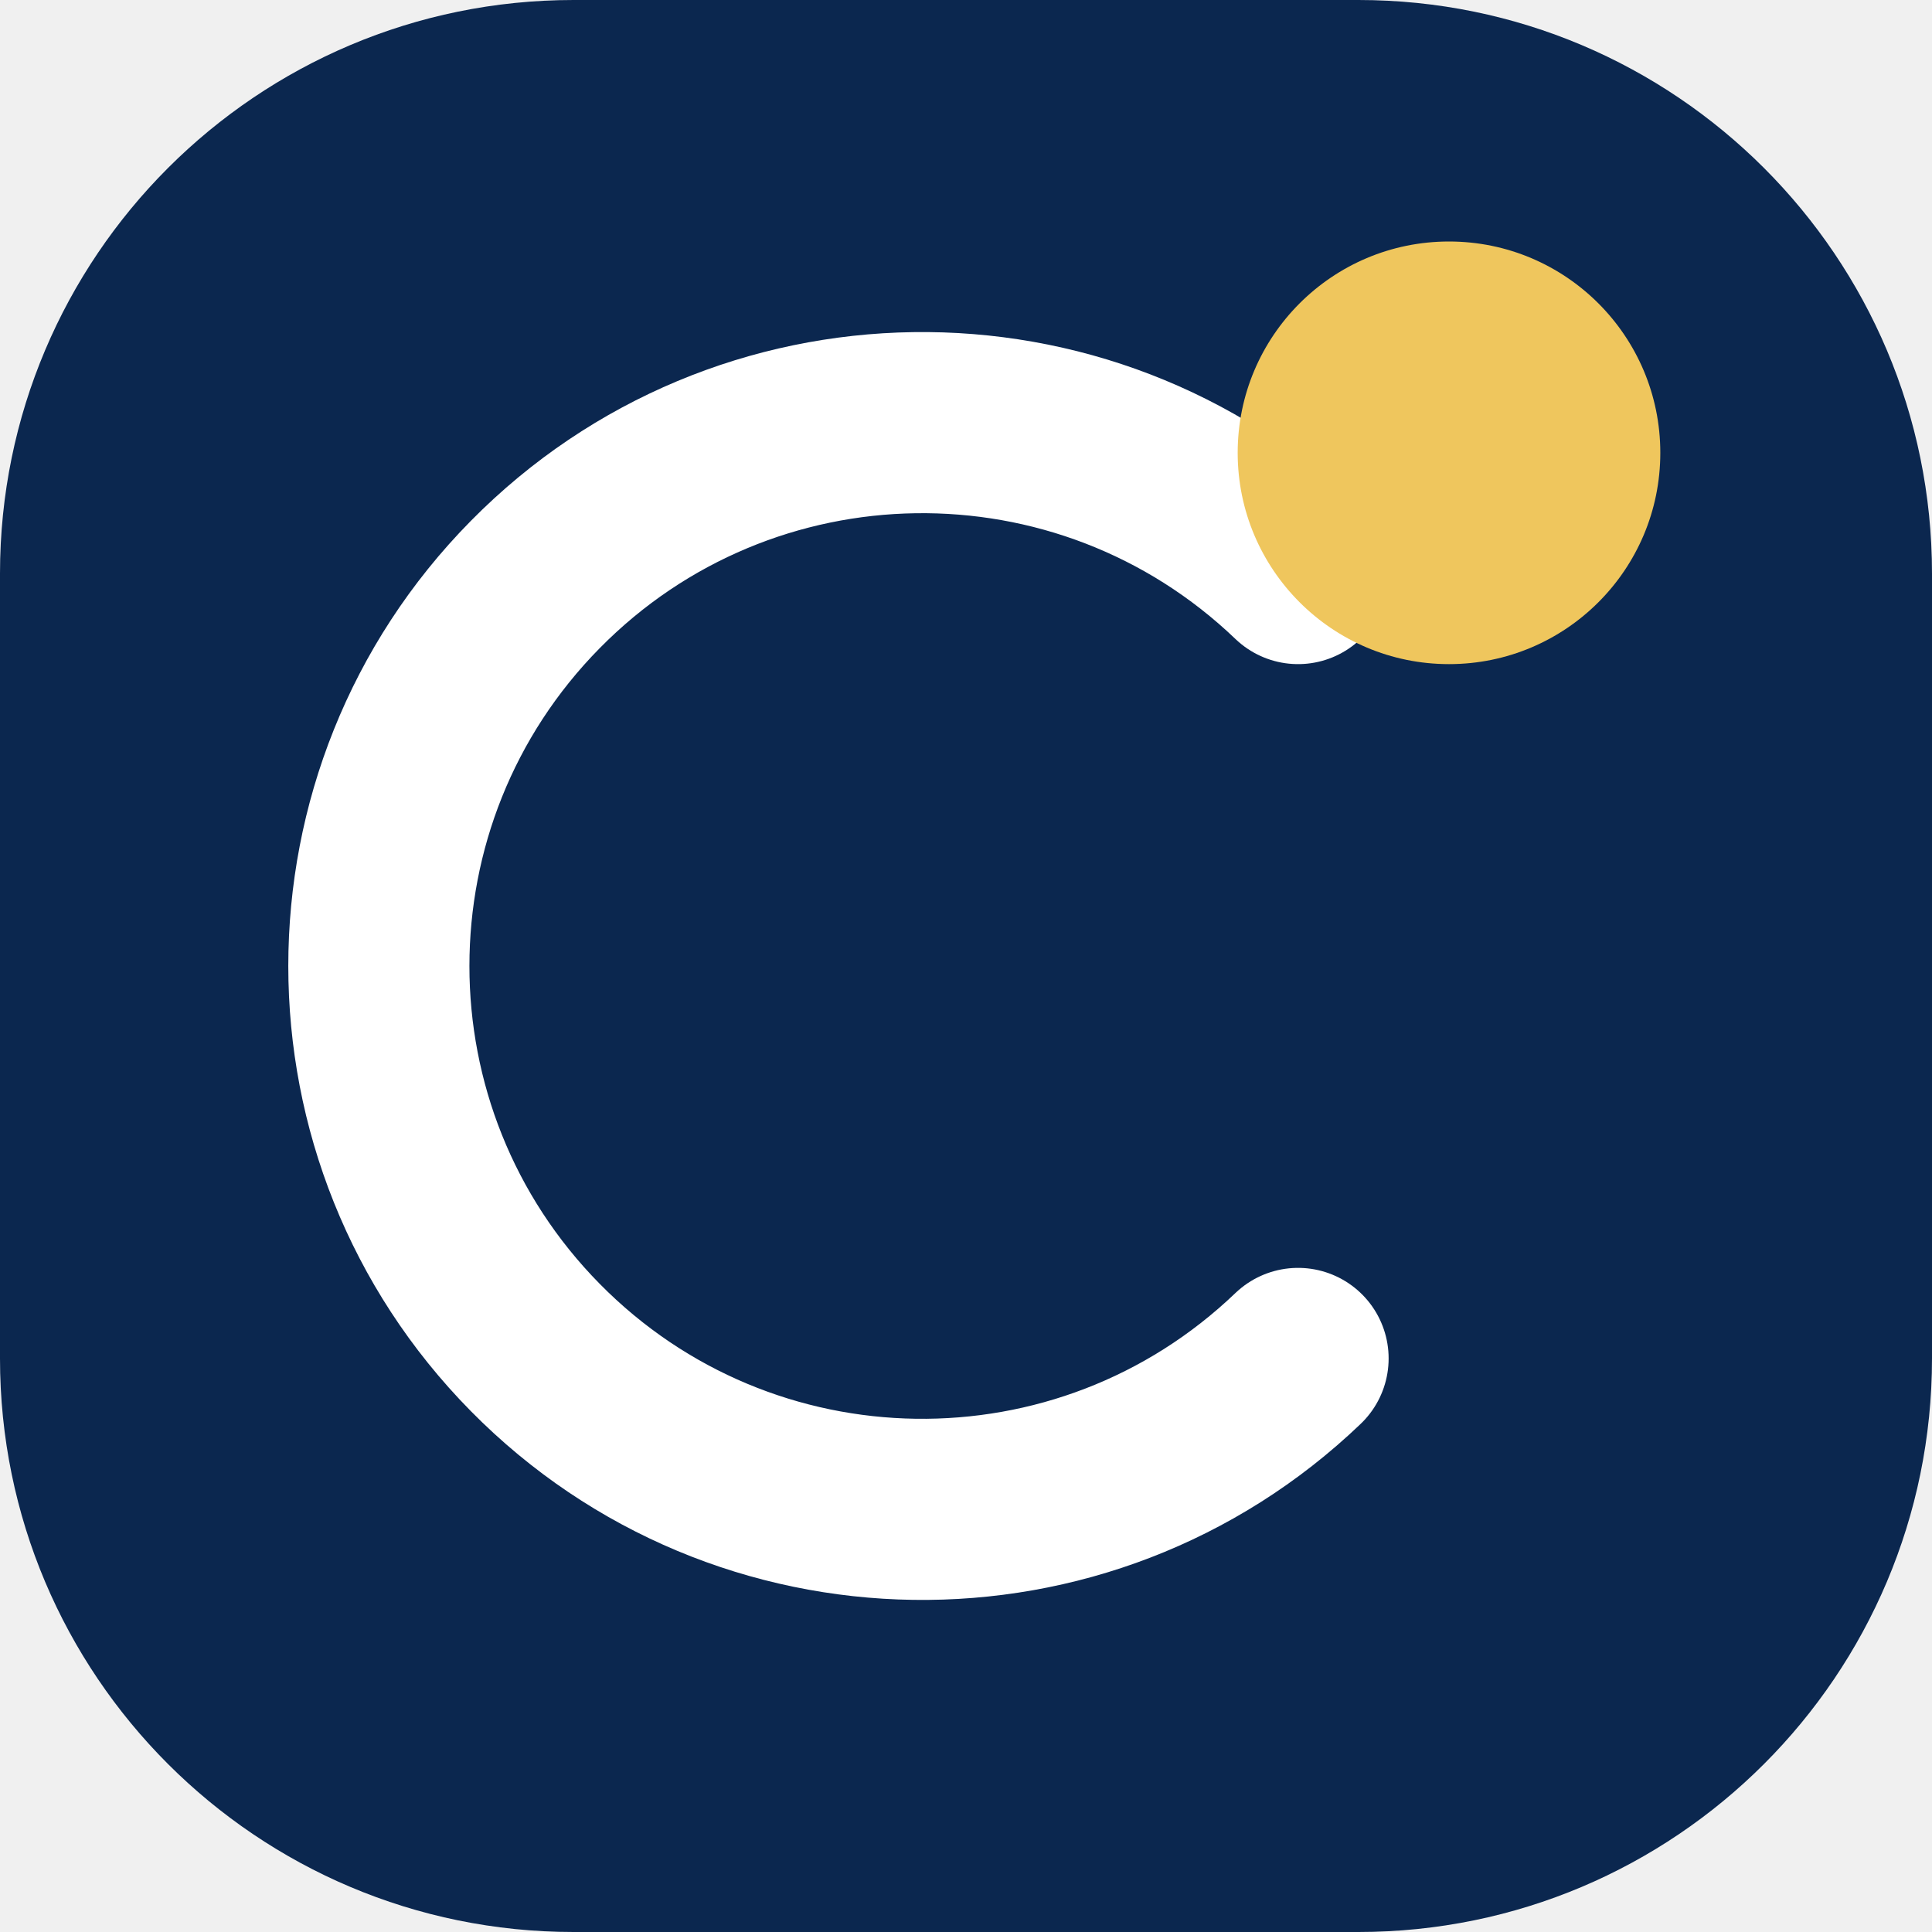
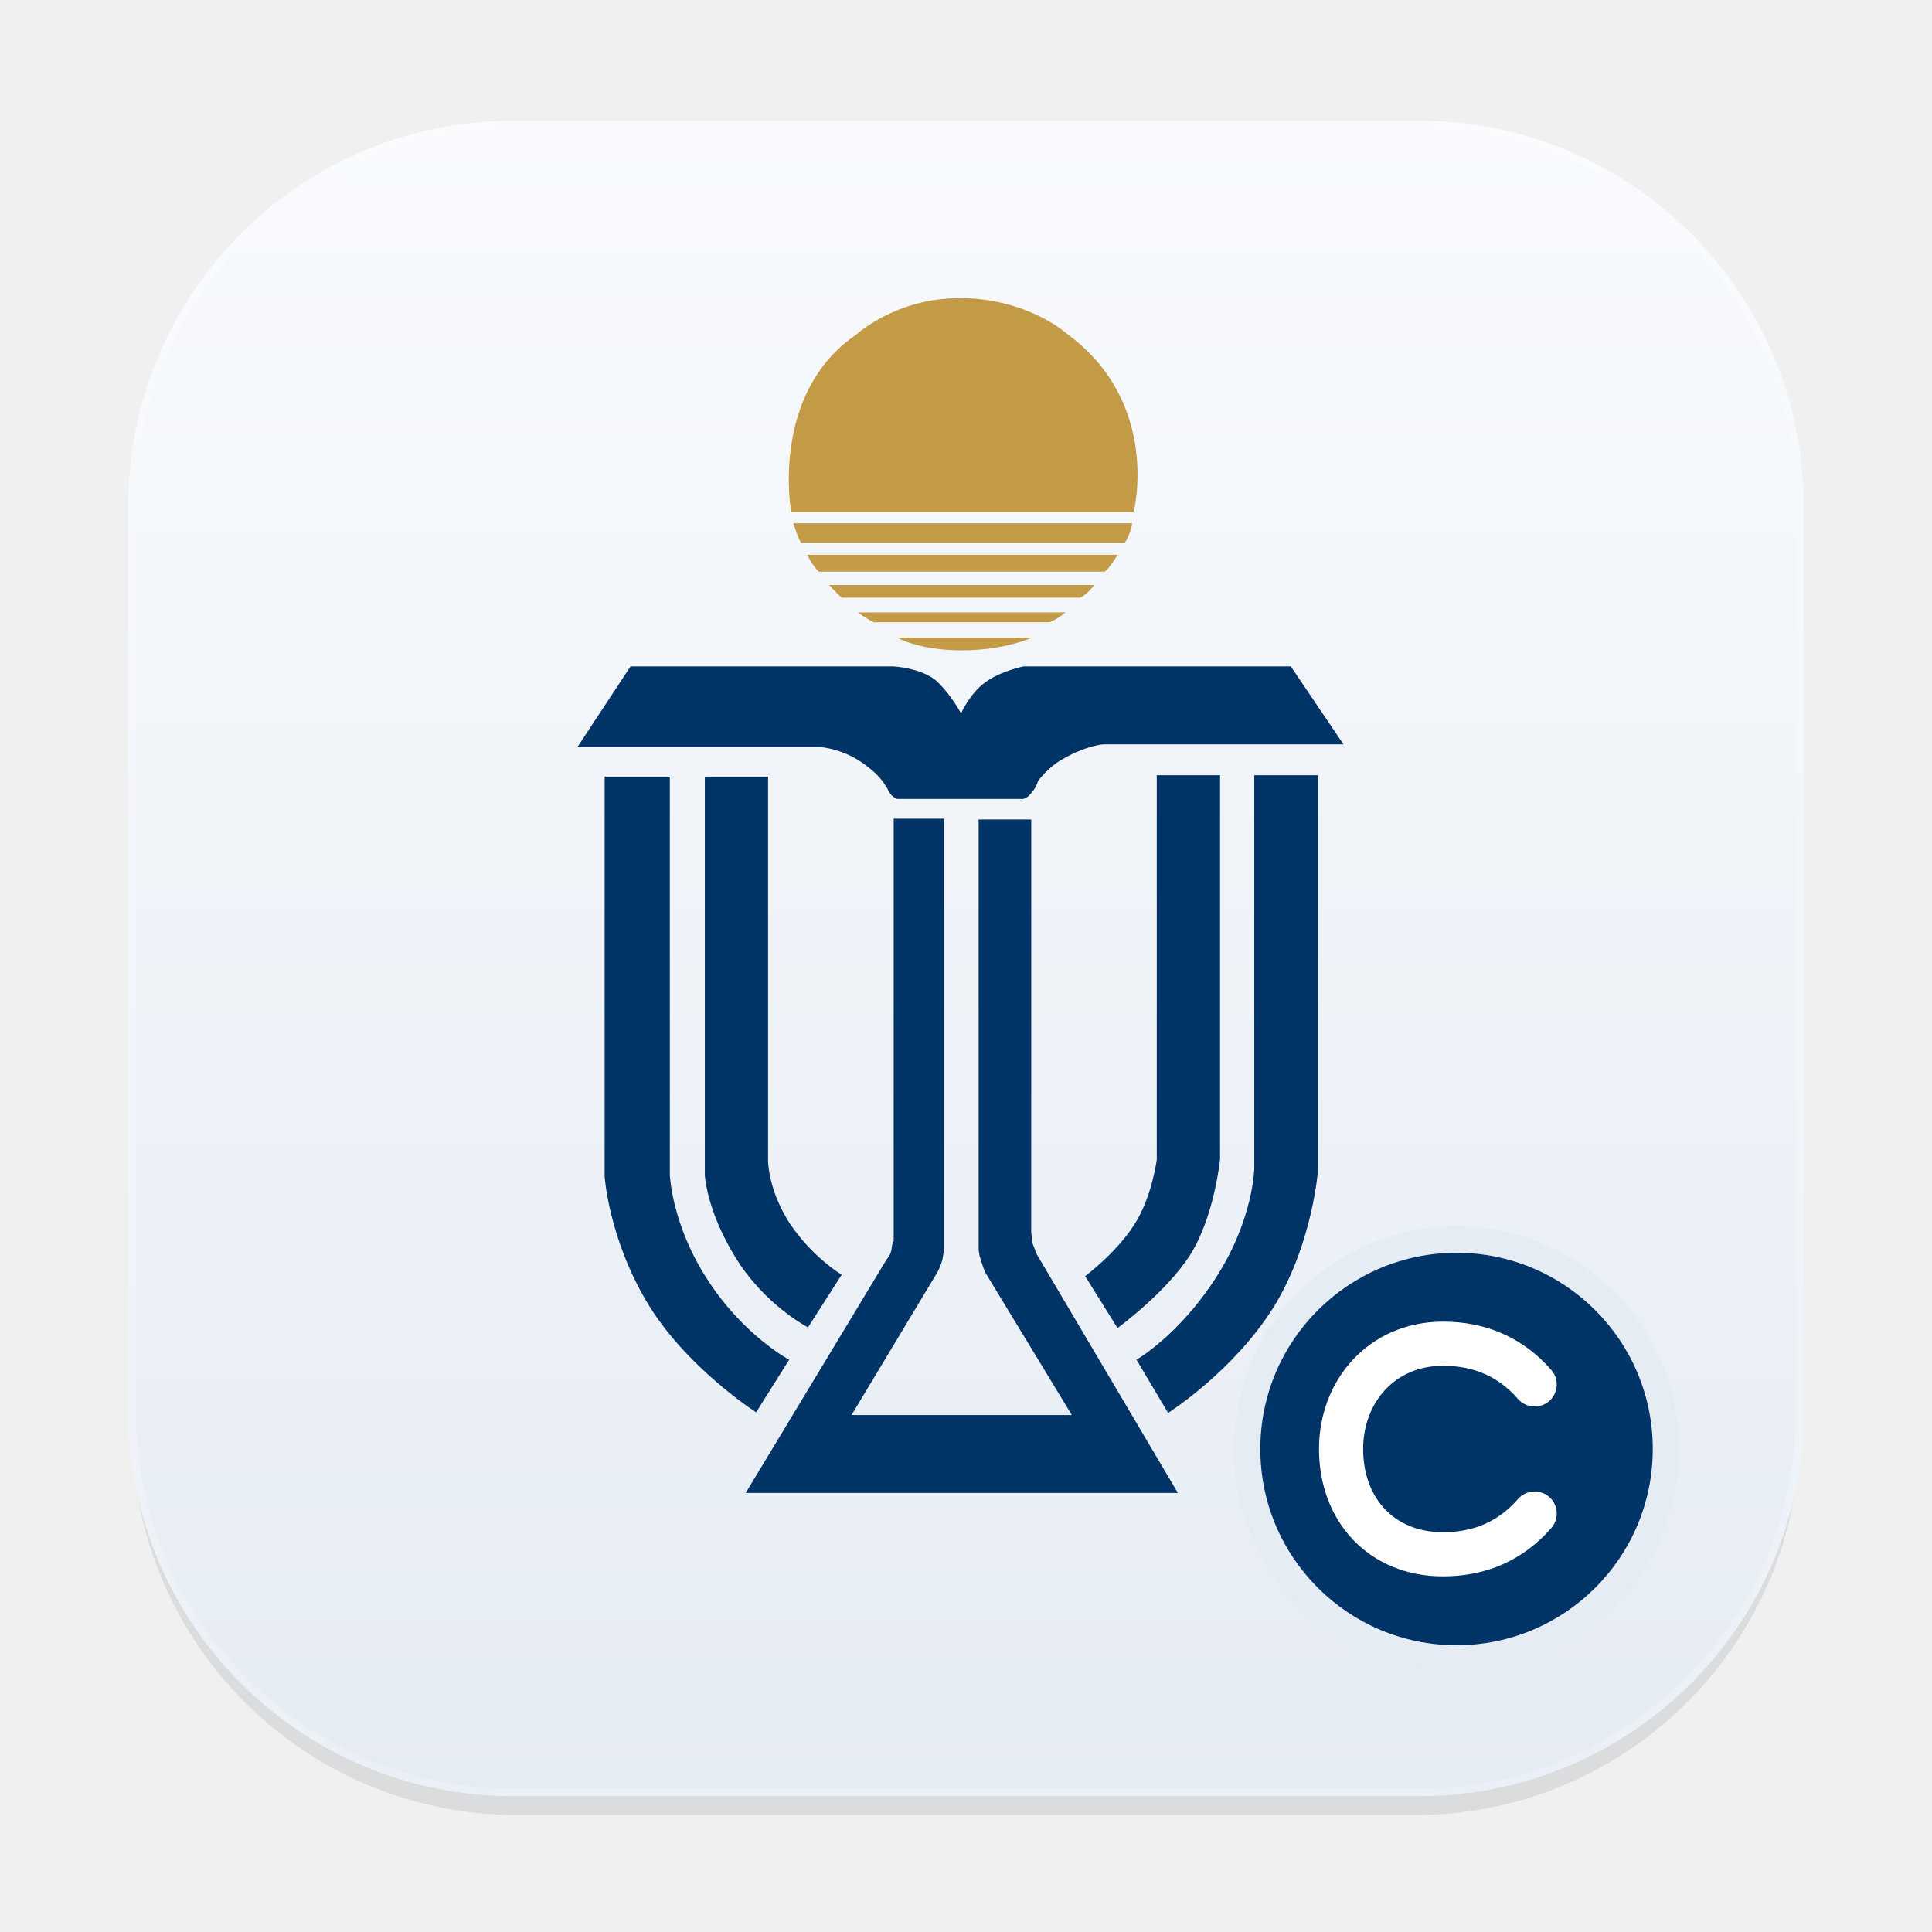
- <svg xmlns="http://www.w3.org/2000/svg" viewBox="0 0 64 64">
-   <rect width="64" height="64" rx="19" fill="#0b274f" />
-   <path d="M43 19a18 18 0 1 0 0 26" fill="none" stroke="#fff" stroke-width="6" stroke-linecap="round" />
-   <circle cx="48" cy="15" r="7" fill="#efc65d" />
+ <svg xmlns="http://www.w3.org/2000/svg" width="1024" height="1024" viewBox="0 0 512 512">
+   <defs>
+     <linearGradient id="bg" x2="0" y2="1">
+       <stop stop-color="#F8FAFD" />
+       <stop offset="1" stop-color="#E6ECF4" />
+     </linearGradient>
+   </defs>
+   <rect x="35" y="39" width="442" height="442" rx="102" fill="#142B40" opacity=".1" />
+   <rect x="34" y="32" width="444" height="444" rx="102" fill="url(#bg)" />
+   <rect x="35" y="33" width="442" height="442" rx="101" fill="none" stroke="white" stroke-opacity=".22" stroke-width="2" />
+   <g transform="translate(153 79) scale(6.65)">
+     <path d="M21.806,9.757 C22.031,9.475 22.11,8.974 22.11,8.974 L8.61,8.974 C8.61,8.974 8.776,9.532 8.918,9.757 L21.806,9.757 Z" fill="#C39A46" />
+     <path d="M21.022,10.904 C21.273,10.682 21.526,10.231 21.526,10.231 L9.168,10.231 C9.168,10.231 9.306,10.568 9.617,10.904 L21.022,10.904 Z" fill="#C39A46" />
+     <path d="M20.047,11.939 C20.354,11.775 20.602,11.434 20.602,11.434 L10.034,11.434 C10.034,11.434 10.287,11.713 10.535,11.939 L20.047,11.939 Z" fill="#C39A46" />
+     <path d="M18.815,12.919 C19.116,12.804 19.458,12.525 19.458,12.525 L11.212,12.525 C11.212,12.525 11.212,12.587 11.798,12.919 L18.815,12.919 Z" fill="#C39A46" />
+     <path d="M12.745,13.531 C12.745,13.531 13.612,14.038 15.318,14.038 C17.025,14.038 18.114,13.531 18.114,13.531 L12.745,13.531 Z" fill="#C39A46" />
+     <path d="M12.607,14.678 C12.607,14.678 13.641,14.735 14.255,15.208 C14.841,15.715 15.292,16.549 15.292,16.549 C15.292,16.549 15.653,15.743 16.242,15.324 C16.832,14.872 17.781,14.678 17.781,14.678 L28.434,14.678 L30.531,17.784 L20.965,17.784 C20.965,17.784 20.295,17.812 19.289,18.401 C18.757,18.703 18.364,19.238 18.364,19.238 C18.364,19.238 18.285,19.489 18.167,19.628 C18.057,19.768 17.973,19.881 17.835,19.934 C17.694,19.993 17.721,19.959 17.721,19.959 L12.745,19.959 C12.745,19.959 12.545,19.881 12.44,19.708 C12.328,19.543 12.409,19.599 12.3,19.464 C12.215,19.323 12.018,18.956 11.263,18.455 C10.481,17.947 9.723,17.897 9.723,17.897 L0,17.897 L2.12,14.678 L12.607,14.678 Z" fill="#003366" />
+     <path d="M5.081,19.069 L5.081,34.946 C5.081,34.946 5.138,36.349 6.313,38.249 C7.488,40.149 9.193,41.017 9.193,41.017 L10.535,38.92 C10.535,38.92 9.362,38.221 8.467,36.879 C7.601,35.538 7.601,34.388 7.601,34.388 L7.601,19.069 L5.081,19.069 Z" fill="#003366" />
+     <path d="M23.091,19.013 L23.091,34.331 C23.091,34.331 22.896,35.871 22.169,36.964 C21.442,38.08 20.236,38.976 20.236,38.976 L21.527,41.045 C21.527,41.045 23.482,39.619 24.435,38.108 C25.382,36.598 25.613,34.331 25.613,34.331 L25.613,19.013 L23.091,19.013 Z" fill="#003366" />
+     <path d="M1.088,19.069 L1.088,35.008 C1.088,35.008 1.251,37.471 2.791,40.042 C4.332,42.612 7.124,44.404 7.124,44.404 L8.441,42.308 C8.441,42.308 6.651,41.356 5.225,39.174 C3.765,36.964 3.686,34.946 3.686,34.946 L3.686,19.069 L1.088,19.069 Z" fill="#003366" />
+     <path d="M12.607,20.746 L12.607,37.579 C12.607,37.579 12.545,37.635 12.525,37.883 C12.494,38.137 12.328,38.305 12.328,38.305 L6.708,47.617 L23.933,47.617 L18.311,38.108 L18.145,37.686 L18.088,37.24 L18.088,20.777 L15.992,20.777 L15.992,37.861 C15.992,37.861 15.992,38.108 16.076,38.305 C16.126,38.503 16.242,38.807 16.242,38.807 L19.706,44.512 L10.927,44.512 L14.34,38.835 C14.34,38.835 14.453,38.644 14.537,38.362 C14.593,38.108 14.616,37.861 14.616,37.861 L14.616,20.746 L12.607,20.746 Z" fill="#003366" />
+     <path d="M26.977,19.013 L26.977,34.67 C26.977,34.67 26.955,36.683 25.47,39.005 C23.99,41.327 22.282,42.307 22.282,42.307 L23.542,44.427 C23.542,44.427 26.11,42.804 27.735,40.233 C29.328,37.663 29.525,34.67 29.525,34.67 L29.525,19.013 L26.977,19.013 Z" fill="#003366" />
+     <path d="M8.523,8.526 C8.523,8.526 7.661,3.805 11.124,1.449 C11.124,1.449 12.691,0 15.234,0 C17.947,0 19.512,1.423 19.512,1.423 C23.286,4.188 22.17,8.526 22.17,8.526 L8.523,8.526 Z" fill="#C39A46" />
+   </g>
+   <g transform="translate(333 331)">
+     <circle cx="53" cy="53" r="59" fill="#E6ECF4" />
+     <circle cx="53" cy="53" r="52" fill="#003366" />
+     <g transform="translate(8 8) scale(.9)">
+       <path d="M73 31C66 23 57 19 46 19C28 19 16 33 16 50C16 68 28 81 46 81C57 81 66 77 73 69" fill="none" stroke="#FFFFFF" stroke-width="13" stroke-linecap="round" />
+     </g>
+   </g>
</svg>
